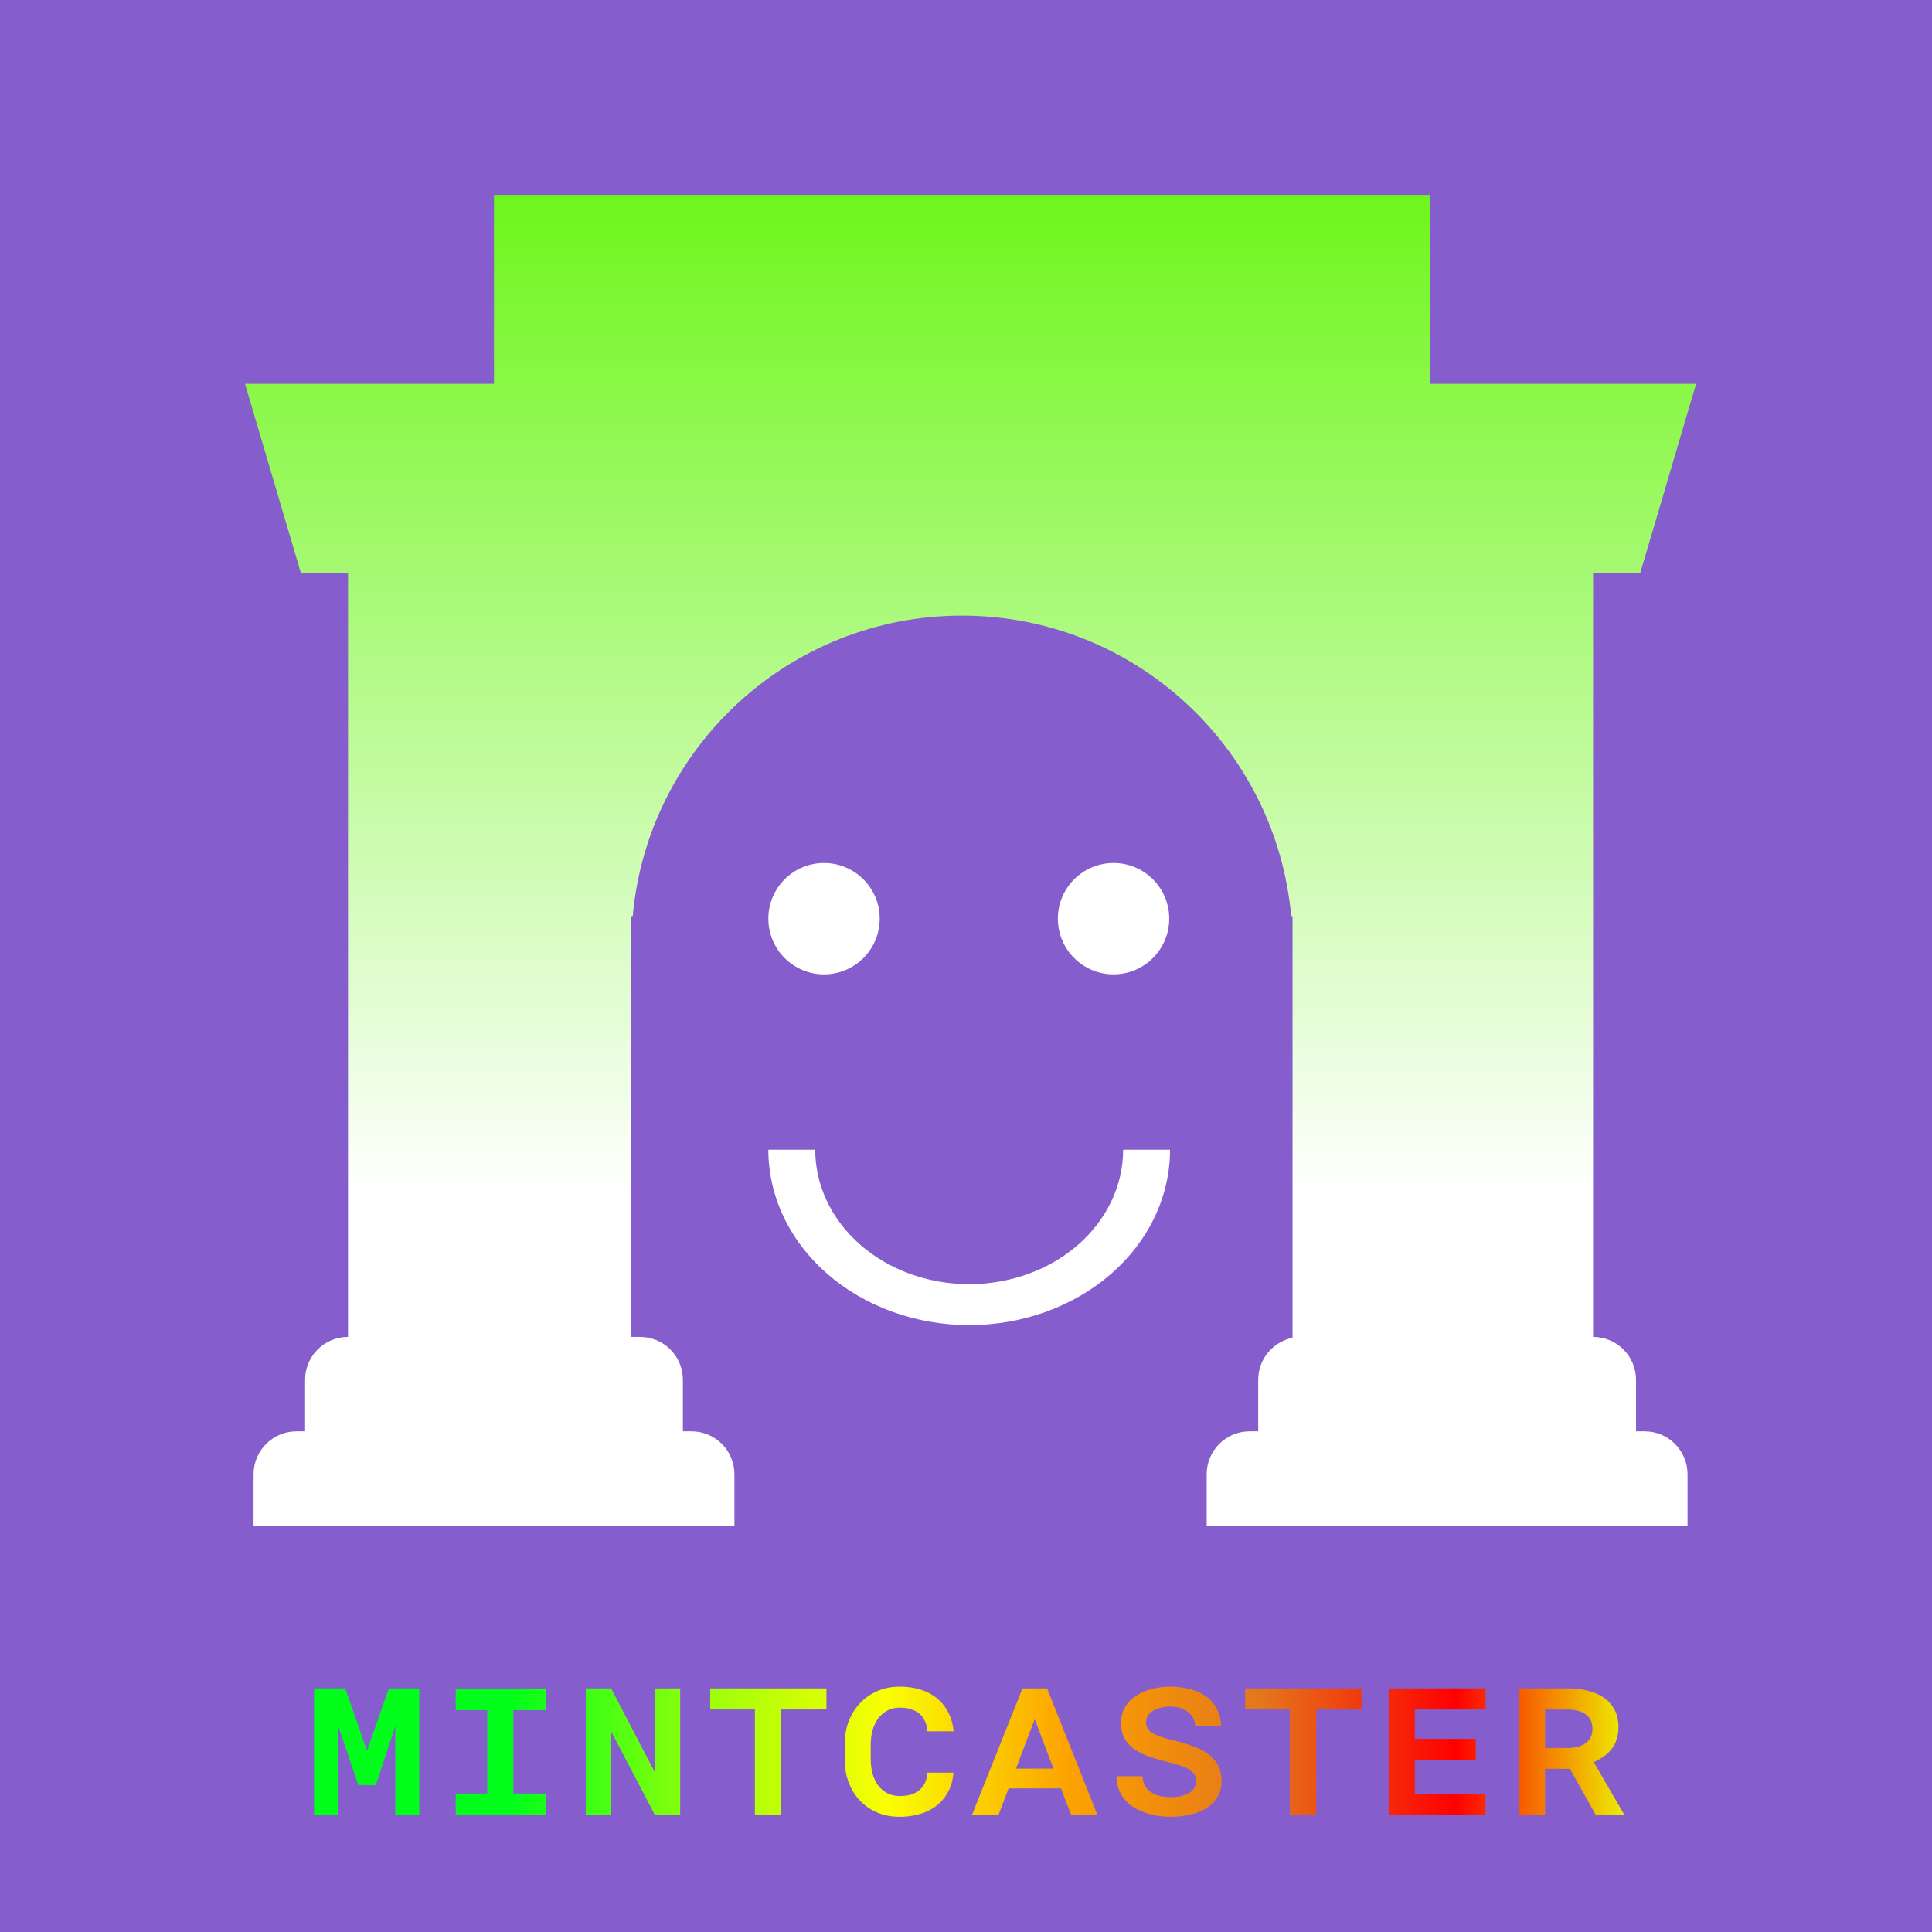
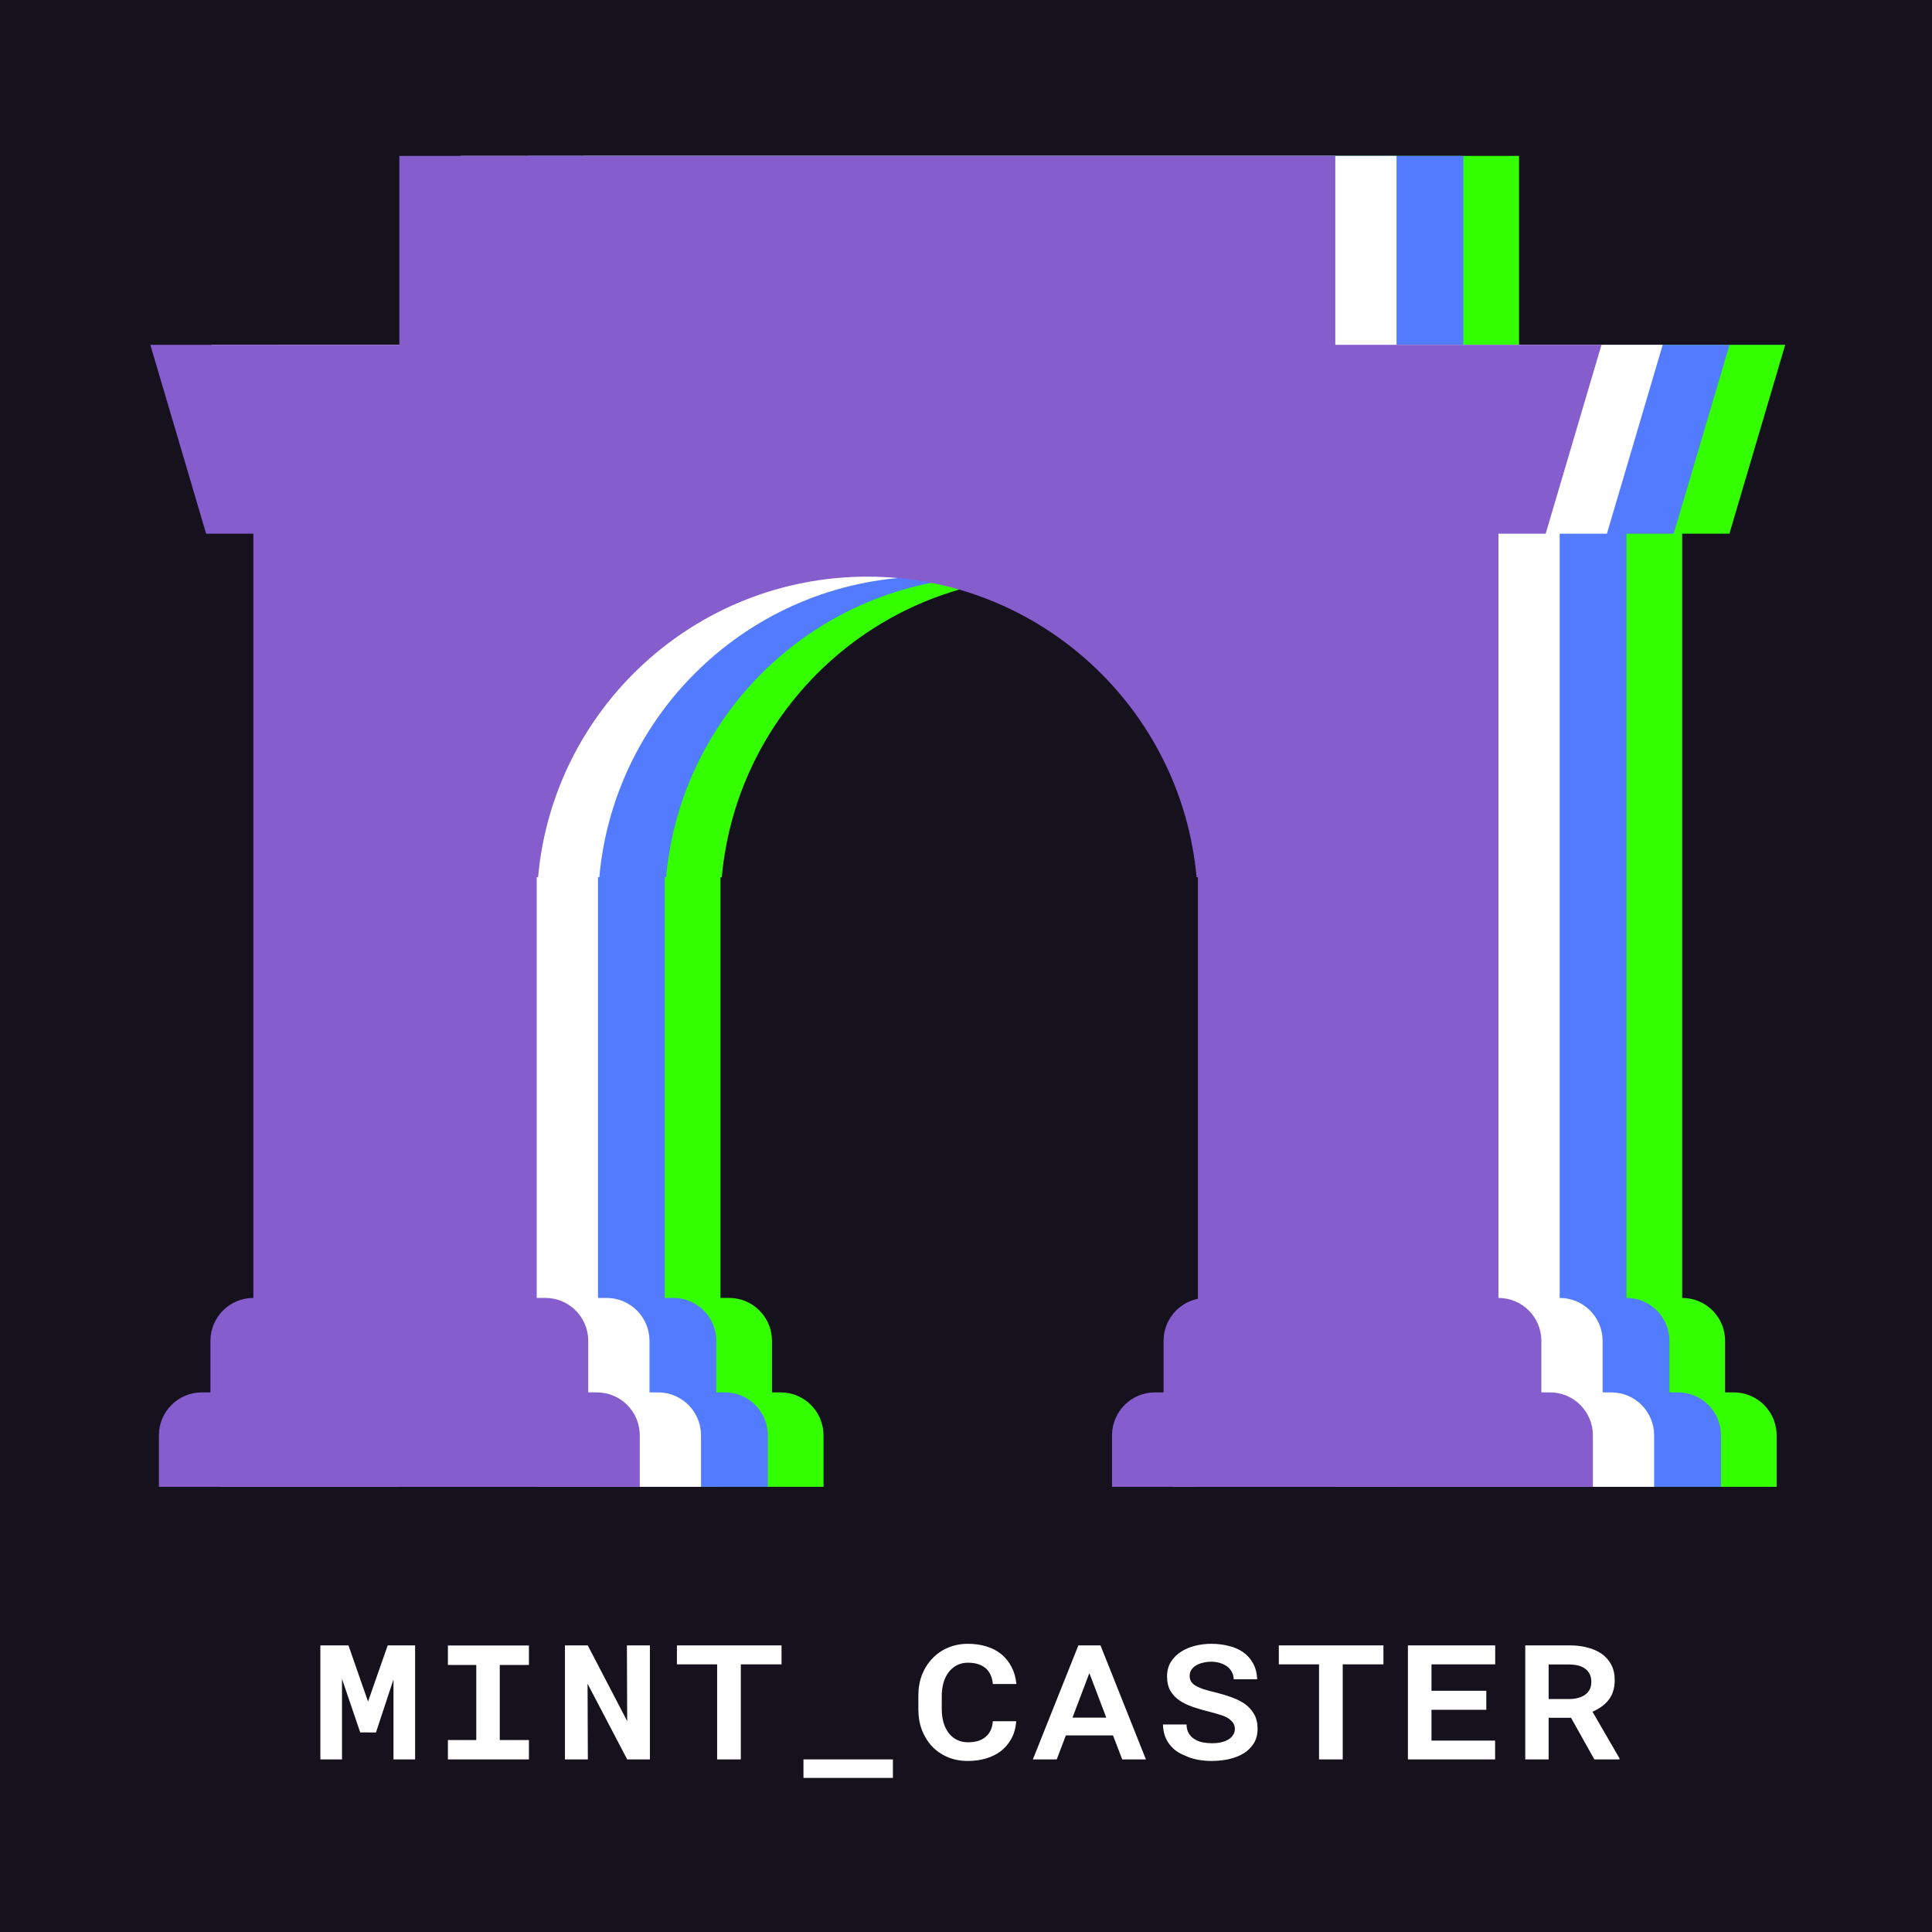
<svg xmlns="http://www.w3.org/2000/svg" width="347" height="347" viewBox="0 0 347 347" fill="none">
-   <rect width="347" height="347" fill="#855DCD" />
-   <path d="M88.724 35H256.827V274.044H232.151V164.547H231.909C229.182 134.284 203.748 110.569 172.776 110.569C141.803 110.569 116.369 134.284 113.642 164.547H113.4V274.044H88.724V35Z" fill="url(#paint0_linear_529_588)" />
-   <path d="M44 68.929L54.024 102.858H62.507V240.116C58.248 240.116 54.796 243.568 54.796 247.827V257.08H53.253C48.995 257.08 45.542 260.532 45.542 264.791V274.044H131.907V264.791C131.907 260.532 128.454 257.08 124.196 257.08H122.653V247.827C122.653 243.568 119.201 240.116 114.942 240.116H105.689V68.929H44Z" fill="url(#paint1_linear_529_588)" />
-   <path d="M233.693 240.116C229.435 240.116 225.982 243.568 225.982 247.827V257.08H224.44C220.181 257.08 216.729 260.532 216.729 264.791V274.044H303.093V264.791C303.093 260.532 299.641 257.08 295.382 257.08H293.84V247.827C293.84 243.568 290.388 240.116 286.129 240.116V102.858H294.611L304.636 68.929H242.947V240.116H233.693Z" fill="url(#paint2_linear_529_588)" />
-   <path d="M65.914 314.457L69.84 303.246H75.309V326H70.992V310.043L67.496 320.629L64.352 320.609L60.719 309.926V326H56.402V303.246H62.008L65.914 314.457ZM81.852 303.266H98.023V307.152H92.203V322.133H98.023V326H81.852V322.133H87.516V307.152H81.852V303.266ZM122.164 326H117.633L109.723 310.902L109.781 326H105.211V303.246H109.762L117.633 318.363L117.574 303.246H122.164V326ZM148.434 307.035H140.309V326H135.582V307.035H127.555V303.246H148.434V307.035ZM171.246 318.383C171.142 319.724 170.816 320.889 170.27 321.879C169.723 322.868 169.02 323.695 168.16 324.359C167.301 325.01 166.305 325.499 165.172 325.824C164.052 326.15 162.867 326.312 161.617 326.312C160.12 326.312 158.759 326.052 157.535 325.531C156.324 325.01 155.289 324.294 154.43 323.383C153.57 322.458 152.9 321.371 152.418 320.121C151.949 318.871 151.715 317.517 151.715 316.059V313.227C151.715 311.742 151.956 310.375 152.438 309.125C152.932 307.875 153.622 306.788 154.508 305.863C155.38 304.939 156.415 304.223 157.613 303.715C158.824 303.194 160.152 302.934 161.598 302.934C162.952 302.934 164.195 303.109 165.328 303.461C166.461 303.812 167.444 304.327 168.277 305.004C169.111 305.694 169.788 306.54 170.309 307.543C170.829 308.533 171.155 309.672 171.285 310.961H166.578C166.526 310.31 166.389 309.737 166.168 309.242C165.96 308.734 165.667 308.298 165.289 307.934C164.859 307.53 164.339 307.224 163.727 307.016C163.115 306.807 162.405 306.703 161.598 306.703C160.764 306.703 160.022 306.879 159.371 307.23C158.733 307.569 158.193 308.031 157.75 308.617C157.307 309.203 156.969 309.893 156.734 310.688C156.513 311.469 156.396 312.309 156.383 313.207V316.059C156.396 316.983 156.513 317.842 156.734 318.637C156.969 319.418 157.301 320.102 157.73 320.688C158.173 321.273 158.72 321.736 159.371 322.074C160.022 322.413 160.771 322.582 161.617 322.582C162.333 322.582 162.991 322.497 163.59 322.328C164.202 322.146 164.723 321.866 165.152 321.488C165.556 321.15 165.882 320.727 166.129 320.219C166.376 319.711 166.526 319.099 166.578 318.383H171.246ZM190.562 321.215H181.148L179.332 326H174.566L183.648 303.246H188.062L197.125 326H192.398L190.562 321.215ZM182.477 317.66H189.215L186.168 309.633L185.836 308.793L185.523 309.613L182.477 317.66ZM214.879 319.984C214.879 319.516 214.781 319.125 214.586 318.812C214.391 318.487 214.085 318.174 213.668 317.875C213.225 317.562 212.646 317.302 211.93 317.094C211.227 316.872 210.51 316.671 209.781 316.488C208.622 316.202 207.529 315.883 206.5 315.531C205.471 315.18 204.573 314.743 203.805 314.223C203.036 313.689 202.431 313.038 201.988 312.27C201.559 311.501 201.344 310.557 201.344 309.438C201.344 308.331 201.598 307.367 202.105 306.547C202.626 305.714 203.323 305.023 204.195 304.477C204.99 303.969 205.908 303.585 206.949 303.324C207.991 303.064 209.065 302.934 210.172 302.934C211.383 302.934 212.535 303.07 213.629 303.344C214.723 303.604 215.686 304.021 216.52 304.594C217.34 305.167 217.997 305.902 218.492 306.801C219 307.699 219.28 308.767 219.332 310.004H214.645C214.632 309.444 214.501 308.949 214.254 308.52C214.02 308.077 213.694 307.706 213.277 307.406C212.861 307.12 212.385 306.898 211.852 306.742C211.318 306.586 210.758 306.508 210.172 306.508C209.599 306.508 209.052 306.573 208.531 306.703C208.01 306.82 207.555 306.996 207.164 307.23C206.76 307.465 206.441 307.758 206.207 308.109C205.973 308.461 205.855 308.858 205.855 309.301C205.855 309.757 205.953 310.147 206.148 310.473C206.357 310.785 206.643 311.052 207.008 311.273C207.49 311.56 208.082 311.814 208.785 312.035C209.501 312.257 210.23 312.452 210.973 312.621C212.132 312.908 213.225 313.24 214.254 313.617C215.283 313.982 216.181 314.438 216.949 314.984C217.704 315.544 218.303 316.221 218.746 317.016C219.189 317.797 219.41 318.754 219.41 319.887C219.41 321.007 219.163 321.97 218.668 322.777C218.173 323.572 217.522 324.229 216.715 324.75C215.842 325.284 214.846 325.681 213.727 325.941C212.607 326.189 211.441 326.312 210.23 326.312C209.306 326.312 208.382 326.228 207.457 326.059C206.533 325.889 205.673 325.609 204.879 325.219C204.28 324.984 203.727 324.691 203.219 324.34C202.711 323.975 202.268 323.552 201.891 323.07C201.487 322.562 201.161 321.977 200.914 321.312C200.68 320.635 200.549 319.874 200.523 319.027H205.23C205.243 319.73 205.393 320.323 205.68 320.805C205.966 321.286 206.35 321.671 206.832 321.957C207.301 322.257 207.841 322.471 208.453 322.602C209.078 322.719 209.723 322.777 210.387 322.777C210.986 322.777 211.552 322.719 212.086 322.602C212.633 322.471 213.115 322.289 213.531 322.055C213.935 321.82 214.254 321.527 214.488 321.176C214.736 320.824 214.866 320.427 214.879 319.984ZM244.527 307.035H236.402V326H231.676V307.035H223.648V303.246H244.527V307.035ZM265.055 316.098H254.117V322.25H266.812V326H249.41V303.246H266.832V307.035H254.117V312.309H265.055V316.098ZM281.969 317.699H277.496V326H272.828V303.246H281.734C282.984 303.246 284.15 303.389 285.23 303.676C286.324 303.949 287.275 304.366 288.082 304.926C288.889 305.499 289.521 306.215 289.977 307.074C290.445 307.934 290.68 308.956 290.68 310.141C290.68 311.013 290.569 311.781 290.348 312.445C290.139 313.096 289.833 313.669 289.43 314.164C289.039 314.672 288.57 315.115 288.023 315.492C287.477 315.87 286.884 316.202 286.246 316.488L291.637 325.785V326H286.617L281.969 317.699ZM277.496 313.949H281.793C282.379 313.936 282.926 313.858 283.434 313.715C283.954 313.572 284.404 313.363 284.781 313.09C285.159 312.816 285.458 312.471 285.68 312.055C285.901 311.625 286.012 311.117 286.012 310.531C286.012 309.919 285.901 309.392 285.68 308.949C285.458 308.507 285.146 308.148 284.742 307.875C284.365 307.602 283.915 307.4 283.395 307.27C282.887 307.139 282.333 307.068 281.734 307.055H277.496V313.949Z" fill="url(#paint3_linear_529_588)" />
-   <circle cx="148" cy="165" r="10" fill="white" />
-   <circle cx="200" cy="165" r="10" fill="white" />
-   <path d="M138 206.5C138 210.637 138.933 214.733 140.746 218.555C142.559 222.376 145.216 225.849 148.565 228.774C151.915 231.699 155.892 234.019 160.268 235.602C164.645 237.185 169.335 238 174.073 238C178.81 238 183.5 237.185 187.877 235.602C192.253 234.019 196.23 231.699 199.58 228.774C202.929 225.849 205.586 222.376 207.399 218.555C209.212 214.733 210.145 210.637 210.145 206.5L201.724 206.5C201.724 209.671 201.009 212.811 199.619 215.74C198.23 218.67 196.193 221.332 193.625 223.574C191.057 225.816 188.009 227.595 184.654 228.808C181.299 230.022 177.704 230.646 174.073 230.646C170.441 230.646 166.846 230.022 163.491 228.808C160.136 227.595 157.088 225.816 154.52 223.574C151.952 221.332 149.916 218.67 148.526 215.74C147.136 212.811 146.421 209.671 146.421 206.5H138Z" fill="white" />
-   <defs>
-     <linearGradient id="paint0_linear_529_588" x1="174.318" y1="35" x2="174.318" y2="274.044" gradientUnits="userSpaceOnUse">
-       <stop stop-color="#6EF61B" />
-       <stop offset="0.75" stop-color="white" />
-     </linearGradient>
-     <linearGradient id="paint1_linear_529_588" x1="174.318" y1="35" x2="174.318" y2="274.044" gradientUnits="userSpaceOnUse">
-       <stop stop-color="#6EF61B" />
-       <stop offset="0.75" stop-color="white" />
-     </linearGradient>
-     <linearGradient id="paint2_linear_529_588" x1="174.318" y1="35" x2="174.318" y2="274.044" gradientUnits="userSpaceOnUse">
-       <stop stop-color="#6EF61B" />
-       <stop offset="0.75" stop-color="white" />
-     </linearGradient>
-     <linearGradient id="paint3_linear_529_588" x1="53" y1="310.5" x2="294" y2="310.5" gradientUnits="userSpaceOnUse">
-       <stop stop-color="#00FF1A" />
-       <stop offset="0.16" stop-color="#00FF1A" />
-       <stop offset="0.315" stop-color="#A1FF09" />
-       <stop offset="0.44" stop-color="#FAFF00" />
-       <stop offset="0.575" stop-color="#FCA300" />
-       <stop offset="0.72" stop-color="#E4761B" />
-       <stop offset="0.865" stop-color="#FF0000" />
-       <stop offset="1" stop-color="#EBFF00" />
-     </linearGradient>
-   </defs>
+   <rect width="347" height="347" fill="#15111D" />
+   <path d="M104.724 28H272.827V267.044H248.151V157.547H247.909C245.182 127.284 219.748 103.569 188.776 103.569C157.803 103.569 132.369 127.284 129.642 157.547H129.4V267.044H104.724V28Z" fill="#33FF00" />
+   <path d="M60 61.929L70.024 95.858H78.507V233.116C74.248 233.116 70.796 236.568 70.796 240.827V250.08H69.253C64.995 250.08 61.542 253.532 61.542 257.791V267.044H147.907V257.791C147.907 253.532 144.454 250.08 140.196 250.08H138.653V240.827C138.653 236.568 135.201 233.116 130.942 233.116H121.689V61.929H60Z" fill="#33FF00" />
+   <path d="M249.693 233.116C245.435 233.116 241.982 236.568 241.982 240.827V250.08H240.44C236.181 250.08 232.729 253.532 232.729 257.791V267.044H319.093V257.791C319.093 253.532 315.641 250.08 311.382 250.08H309.84V240.827C309.84 236.568 306.388 233.116 302.129 233.116V95.858H310.611L320.636 61.929H258.947V233.116H249.693Z" fill="#33FF00" />
+   <path d="M94.724 28H262.827V267.044H238.151V157.547H237.909C235.182 127.284 209.748 103.569 178.776 103.569C147.803 103.569 122.369 127.284 119.642 157.547H119.4V267.044H94.724V28Z" fill="#527BFF" />
+   <path d="M50 61.929L60.024 95.858H68.507V233.116C64.248 233.116 60.796 236.568 60.796 240.827V250.08H59.253C54.995 250.08 51.542 253.532 51.542 257.791V267.044H137.907V257.791C137.907 253.532 134.454 250.08 130.196 250.08H128.653V240.827C128.653 236.568 125.201 233.116 120.942 233.116H111.689V61.929H50Z" fill="#527BFF" />
+   <path d="M239.693 233.116C235.435 233.116 231.982 236.568 231.982 240.827V250.08H230.44C226.181 250.08 222.729 253.532 222.729 257.791V267.044H309.093V257.791C309.093 253.532 305.641 250.08 301.382 250.08H299.84V240.827C299.84 236.568 296.388 233.116 292.129 233.116V95.858H300.611L310.636 61.929H248.947V233.116H239.693Z" fill="#527BFF" />
+   <path d="M82.724 28H250.827V267.044H226.151V157.547H225.909C223.182 127.284 197.748 103.569 166.776 103.569C135.803 103.569 110.369 127.284 107.642 157.547H107.4V267.044H82.724V28Z" fill="white" />
+   <path d="M38 61.929L48.024 95.858H56.507V233.116C52.248 233.116 48.796 236.568 48.796 240.827V250.08H47.253C42.995 250.08 39.542 253.532 39.542 257.791V267.044H125.907V257.791C125.907 253.532 122.454 250.08 118.196 250.08H116.653V240.827C116.653 236.568 113.201 233.116 108.942 233.116H99.689V61.929H38Z" fill="white" />
+   <path d="M227.693 233.116C223.435 233.116 219.982 236.568 219.982 240.827V250.08H218.44C214.181 250.08 210.729 253.532 210.729 257.791V267.044H297.093V257.791C297.093 253.532 293.641 250.08 289.382 250.08H287.84V240.827C287.84 236.568 284.388 233.116 280.129 233.116V95.858H288.611L298.636 61.929H236.947V233.116H227.693Z" fill="white" />
+   <path d="M71.724 28H239.827V267.044H215.151V157.547H214.909C212.182 127.284 186.748 103.569 155.776 103.569C124.803 103.569 99.369 127.284 96.642 157.547H96.4V267.044H71.724V28Z" fill="#855DCD" />
+   <path d="M27 61.929L37.024 95.858H45.507V233.116C41.248 233.116 37.796 236.568 37.796 240.827V250.08H36.253C31.995 250.08 28.542 253.532 28.542 257.791V267.044H114.907V257.791C114.907 253.532 111.454 250.08 107.196 250.08H105.653V240.827C105.653 236.568 102.201 233.116 97.942 233.116H88.689V61.929H27Z" fill="#855DCD" />
+   <path d="M216.693 233.116C212.435 233.116 208.982 236.568 208.982 240.827V250.08H207.44C203.181 250.08 199.729 253.532 199.729 257.791V267.044H286.093V257.791C286.093 253.532 282.641 250.08 278.382 250.08H276.84V240.827C276.84 236.568 273.388 233.116 269.129 233.116V95.858H277.611L287.636 61.929H225.947V233.116H216.693Z" fill="#855DCD" />
+   <path d="M66.102 305.611L69.635 295.521H74.557V316H70.672V301.639L67.525 311.166L64.695 311.148L61.426 301.533V316H57.541V295.521H62.586L66.102 305.611ZM80.445 295.539H95V299.037H89.762V312.52H95V316H80.445V312.52H85.543V299.037H80.445V295.539ZM116.727 316H112.648L105.529 302.412L105.582 316H101.469V295.521H105.564L112.648 309.127L112.596 295.521H116.727V316ZM140.369 298.932H133.057V316H128.803V298.932H121.578V295.521H140.369V298.932ZM160.373 319.322H144.307V316H160.373V319.322ZM182.521 309.145C182.428 310.352 182.135 311.4 181.643 312.291C181.15 313.182 180.518 313.926 179.744 314.523C178.971 315.109 178.074 315.549 177.055 315.842C176.047 316.135 174.98 316.281 173.855 316.281C172.508 316.281 171.283 316.047 170.182 315.578C169.092 315.109 168.16 314.465 167.387 313.645C166.613 312.812 166.01 311.834 165.576 310.709C165.154 309.584 164.943 308.365 164.943 307.053V304.504C164.943 303.168 165.16 301.938 165.594 300.812C166.039 299.688 166.66 298.709 167.457 297.877C168.242 297.045 169.174 296.4 170.252 295.943C171.342 295.475 172.537 295.24 173.838 295.24C175.057 295.24 176.176 295.398 177.195 295.715C178.215 296.031 179.1 296.494 179.85 297.104C180.6 297.725 181.209 298.486 181.678 299.389C182.146 300.279 182.439 301.305 182.557 302.465H178.32C178.273 301.879 178.15 301.363 177.951 300.918C177.764 300.461 177.5 300.068 177.16 299.74C176.773 299.377 176.305 299.102 175.754 298.914C175.203 298.727 174.564 298.633 173.838 298.633C173.088 298.633 172.42 298.791 171.834 299.107C171.26 299.412 170.773 299.828 170.375 300.355C169.977 300.883 169.672 301.504 169.461 302.219C169.262 302.922 169.156 303.678 169.145 304.486V307.053C169.156 307.885 169.262 308.658 169.461 309.373C169.672 310.076 169.971 310.691 170.357 311.219C170.756 311.746 171.248 312.162 171.834 312.467C172.42 312.771 173.094 312.924 173.855 312.924C174.5 312.924 175.092 312.848 175.631 312.695C176.182 312.531 176.65 312.279 177.037 311.939C177.4 311.635 177.693 311.254 177.916 310.797C178.139 310.34 178.273 309.789 178.32 309.145H182.521ZM199.906 311.693H191.434L189.799 316H185.51L193.684 295.521H197.656L205.812 316H201.559L199.906 311.693ZM192.629 308.494H198.693L195.951 301.27L195.652 300.514L195.371 301.252L192.629 308.494ZM221.791 310.586C221.791 310.164 221.703 309.812 221.527 309.531C221.352 309.238 221.076 308.957 220.701 308.688C220.303 308.406 219.781 308.172 219.137 307.984C218.504 307.785 217.859 307.604 217.203 307.439C216.16 307.182 215.176 306.895 214.25 306.578C213.324 306.262 212.516 305.869 211.824 305.4C211.133 304.92 210.588 304.334 210.189 303.643C209.803 302.951 209.609 302.102 209.609 301.094C209.609 300.098 209.838 299.23 210.295 298.492C210.764 297.742 211.391 297.121 212.176 296.629C212.891 296.172 213.717 295.826 214.654 295.592C215.592 295.357 216.559 295.24 217.555 295.24C218.645 295.24 219.682 295.363 220.666 295.609C221.65 295.844 222.518 296.219 223.268 296.734C224.006 297.25 224.598 297.912 225.043 298.721C225.5 299.529 225.752 300.49 225.799 301.604H221.58C221.568 301.1 221.451 300.654 221.229 300.268C221.018 299.869 220.725 299.535 220.35 299.266C219.975 299.008 219.547 298.809 219.066 298.668C218.586 298.527 218.082 298.457 217.555 298.457C217.039 298.457 216.547 298.516 216.078 298.633C215.609 298.738 215.199 298.896 214.848 299.107C214.484 299.318 214.197 299.582 213.986 299.898C213.775 300.215 213.67 300.572 213.67 300.971C213.67 301.381 213.758 301.732 213.934 302.025C214.121 302.307 214.379 302.547 214.707 302.746C215.141 303.004 215.674 303.232 216.307 303.432C216.951 303.631 217.607 303.807 218.275 303.959C219.318 304.217 220.303 304.516 221.229 304.855C222.154 305.184 222.963 305.594 223.654 306.086C224.334 306.59 224.873 307.199 225.271 307.914C225.67 308.617 225.869 309.479 225.869 310.498C225.869 311.506 225.646 312.373 225.201 313.1C224.756 313.814 224.17 314.406 223.443 314.875C222.658 315.355 221.762 315.713 220.754 315.947C219.746 316.17 218.697 316.281 217.607 316.281C216.775 316.281 215.943 316.205 215.111 316.053C214.279 315.9 213.506 315.648 212.791 315.297C212.252 315.086 211.754 314.822 211.297 314.506C210.84 314.178 210.441 313.797 210.102 313.363C209.738 312.906 209.445 312.379 209.223 311.781C209.012 311.172 208.895 310.486 208.871 309.725H213.107C213.119 310.357 213.254 310.891 213.512 311.324C213.77 311.758 214.115 312.104 214.549 312.361C214.971 312.631 215.457 312.824 216.008 312.941C216.57 313.047 217.15 313.1 217.748 313.1C218.287 313.1 218.797 313.047 219.277 312.941C219.77 312.824 220.203 312.66 220.578 312.449C220.941 312.238 221.229 311.975 221.439 311.658C221.662 311.342 221.779 310.984 221.791 310.586ZM248.475 298.932H241.162V316H236.908V298.932H229.684V295.521H248.475V298.932ZM266.949 307.088H257.105V312.625H268.531V316H252.869V295.521H268.549V298.932H257.105V303.678H266.949V307.088ZM282.172 308.529H278.146V316H273.945V295.521H281.961C283.086 295.521 284.135 295.65 285.107 295.908C286.092 296.154 286.947 296.529 287.674 297.033C288.4 297.549 288.969 298.193 289.379 298.967C289.801 299.74 290.012 300.66 290.012 301.727C290.012 302.512 289.912 303.203 289.713 303.801C289.525 304.387 289.25 304.902 288.887 305.348C288.535 305.805 288.113 306.203 287.621 306.543C287.129 306.883 286.596 307.182 286.021 307.439L290.873 315.807V316H286.355L282.172 308.529ZM278.146 305.154H282.014C282.541 305.143 283.033 305.072 283.49 304.943C283.959 304.814 284.363 304.627 284.703 304.381C285.043 304.135 285.312 303.824 285.512 303.449C285.711 303.062 285.811 302.605 285.811 302.078C285.811 301.527 285.711 301.053 285.512 300.654C285.312 300.256 285.031 299.934 284.668 299.688C284.328 299.441 283.924 299.26 283.455 299.143C282.998 299.025 282.5 298.961 281.961 298.949H278.146V305.154Z" fill="white" />
</svg>
